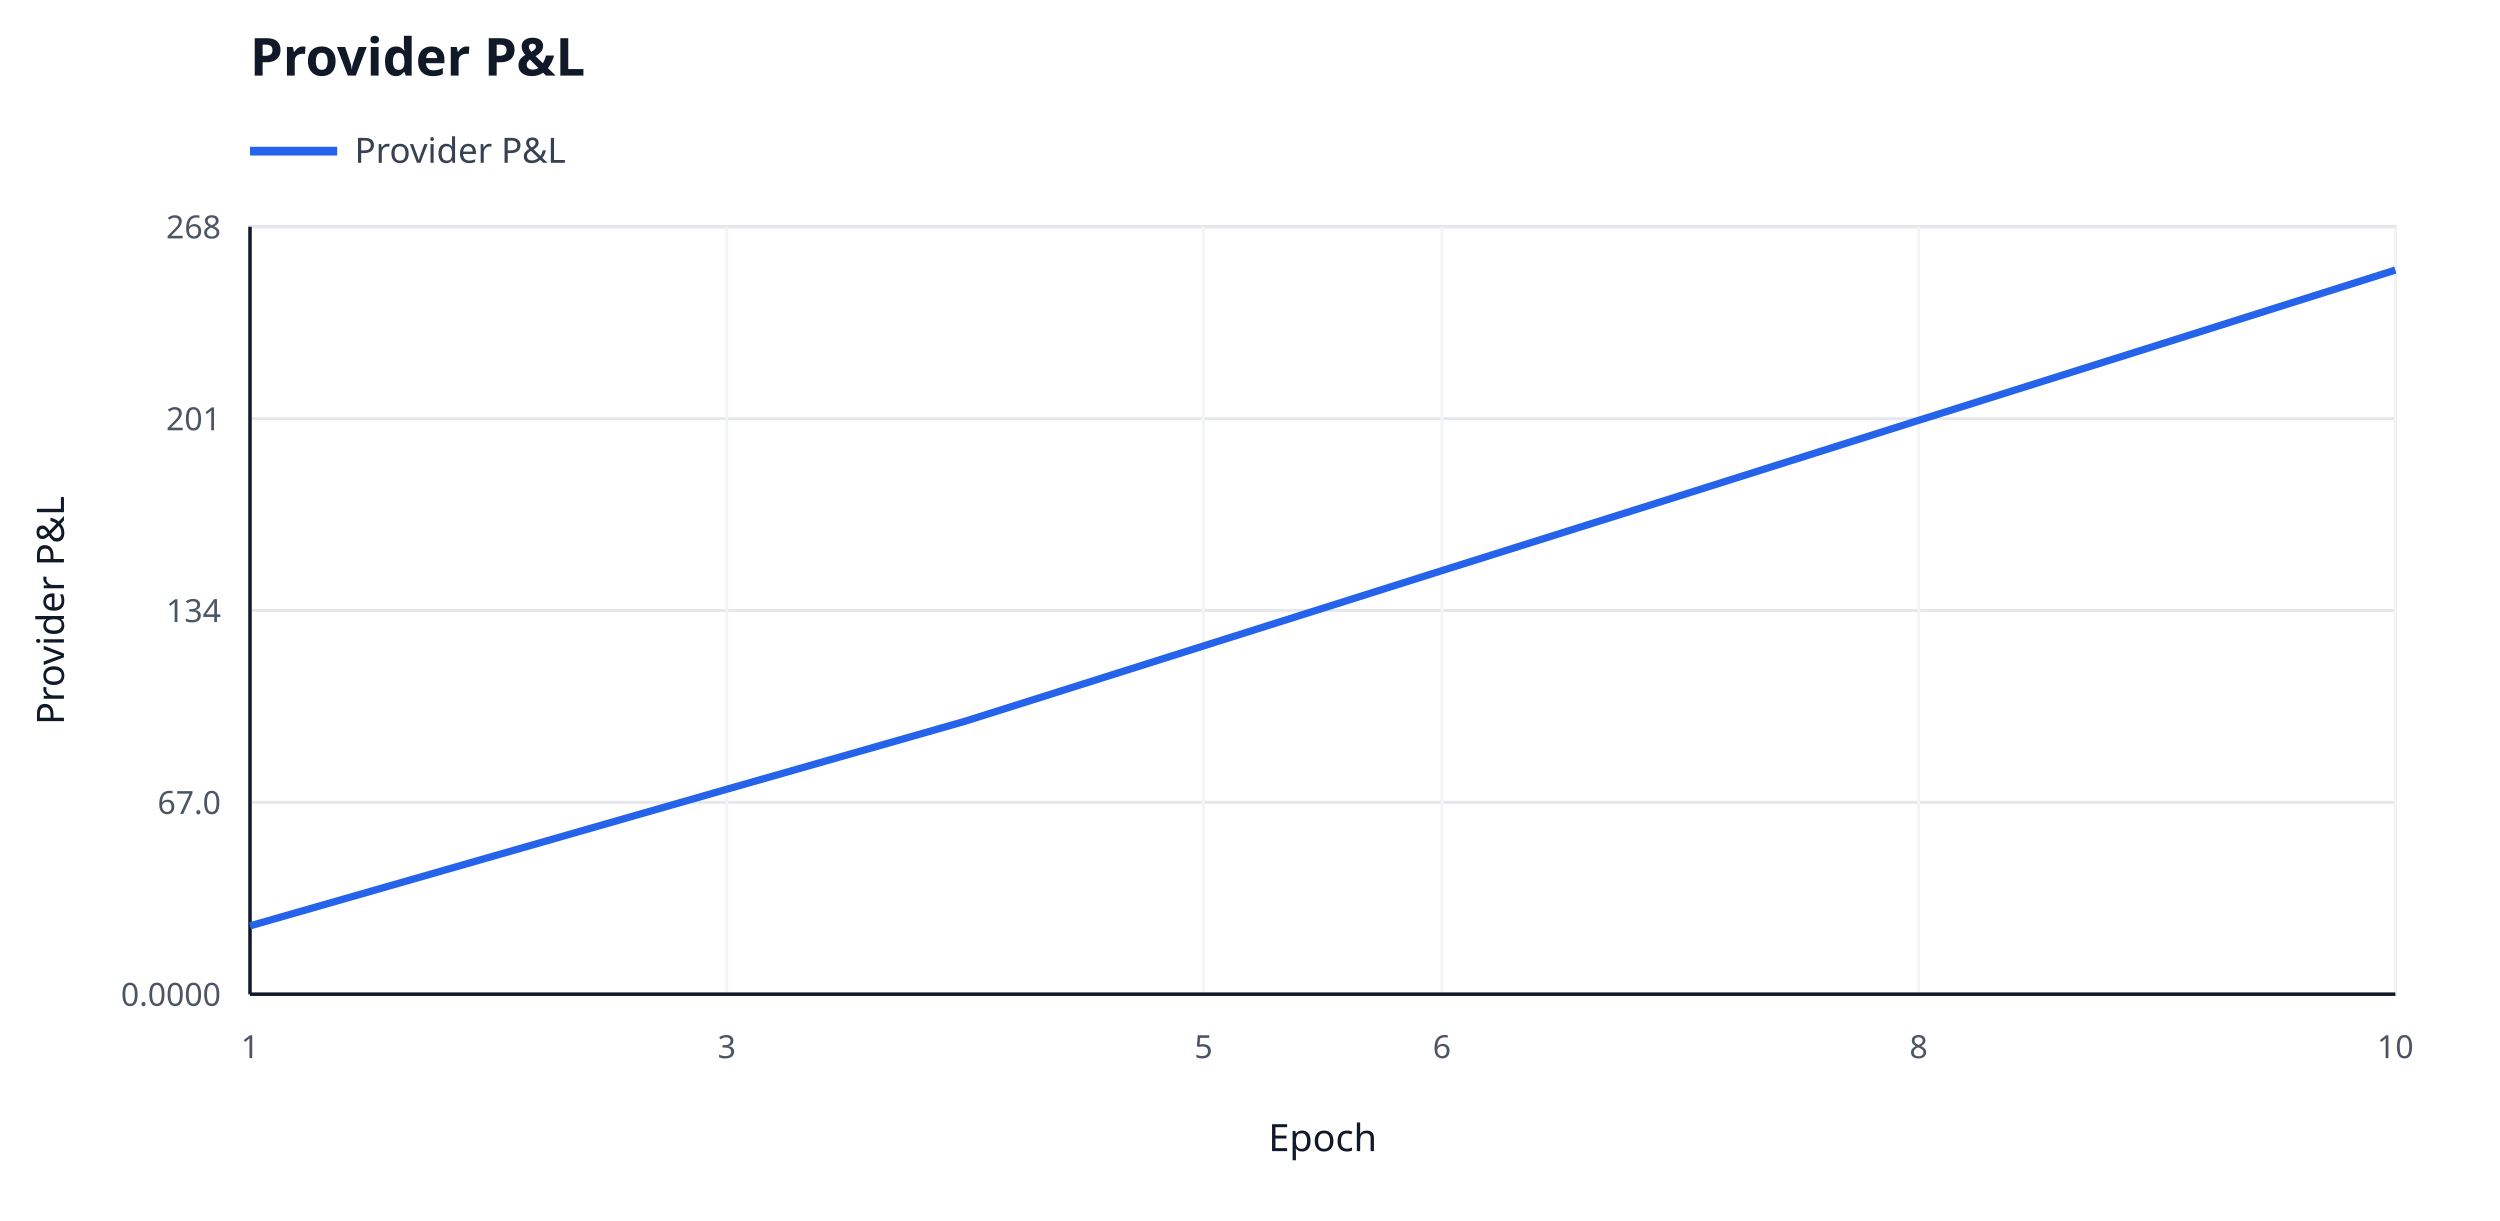
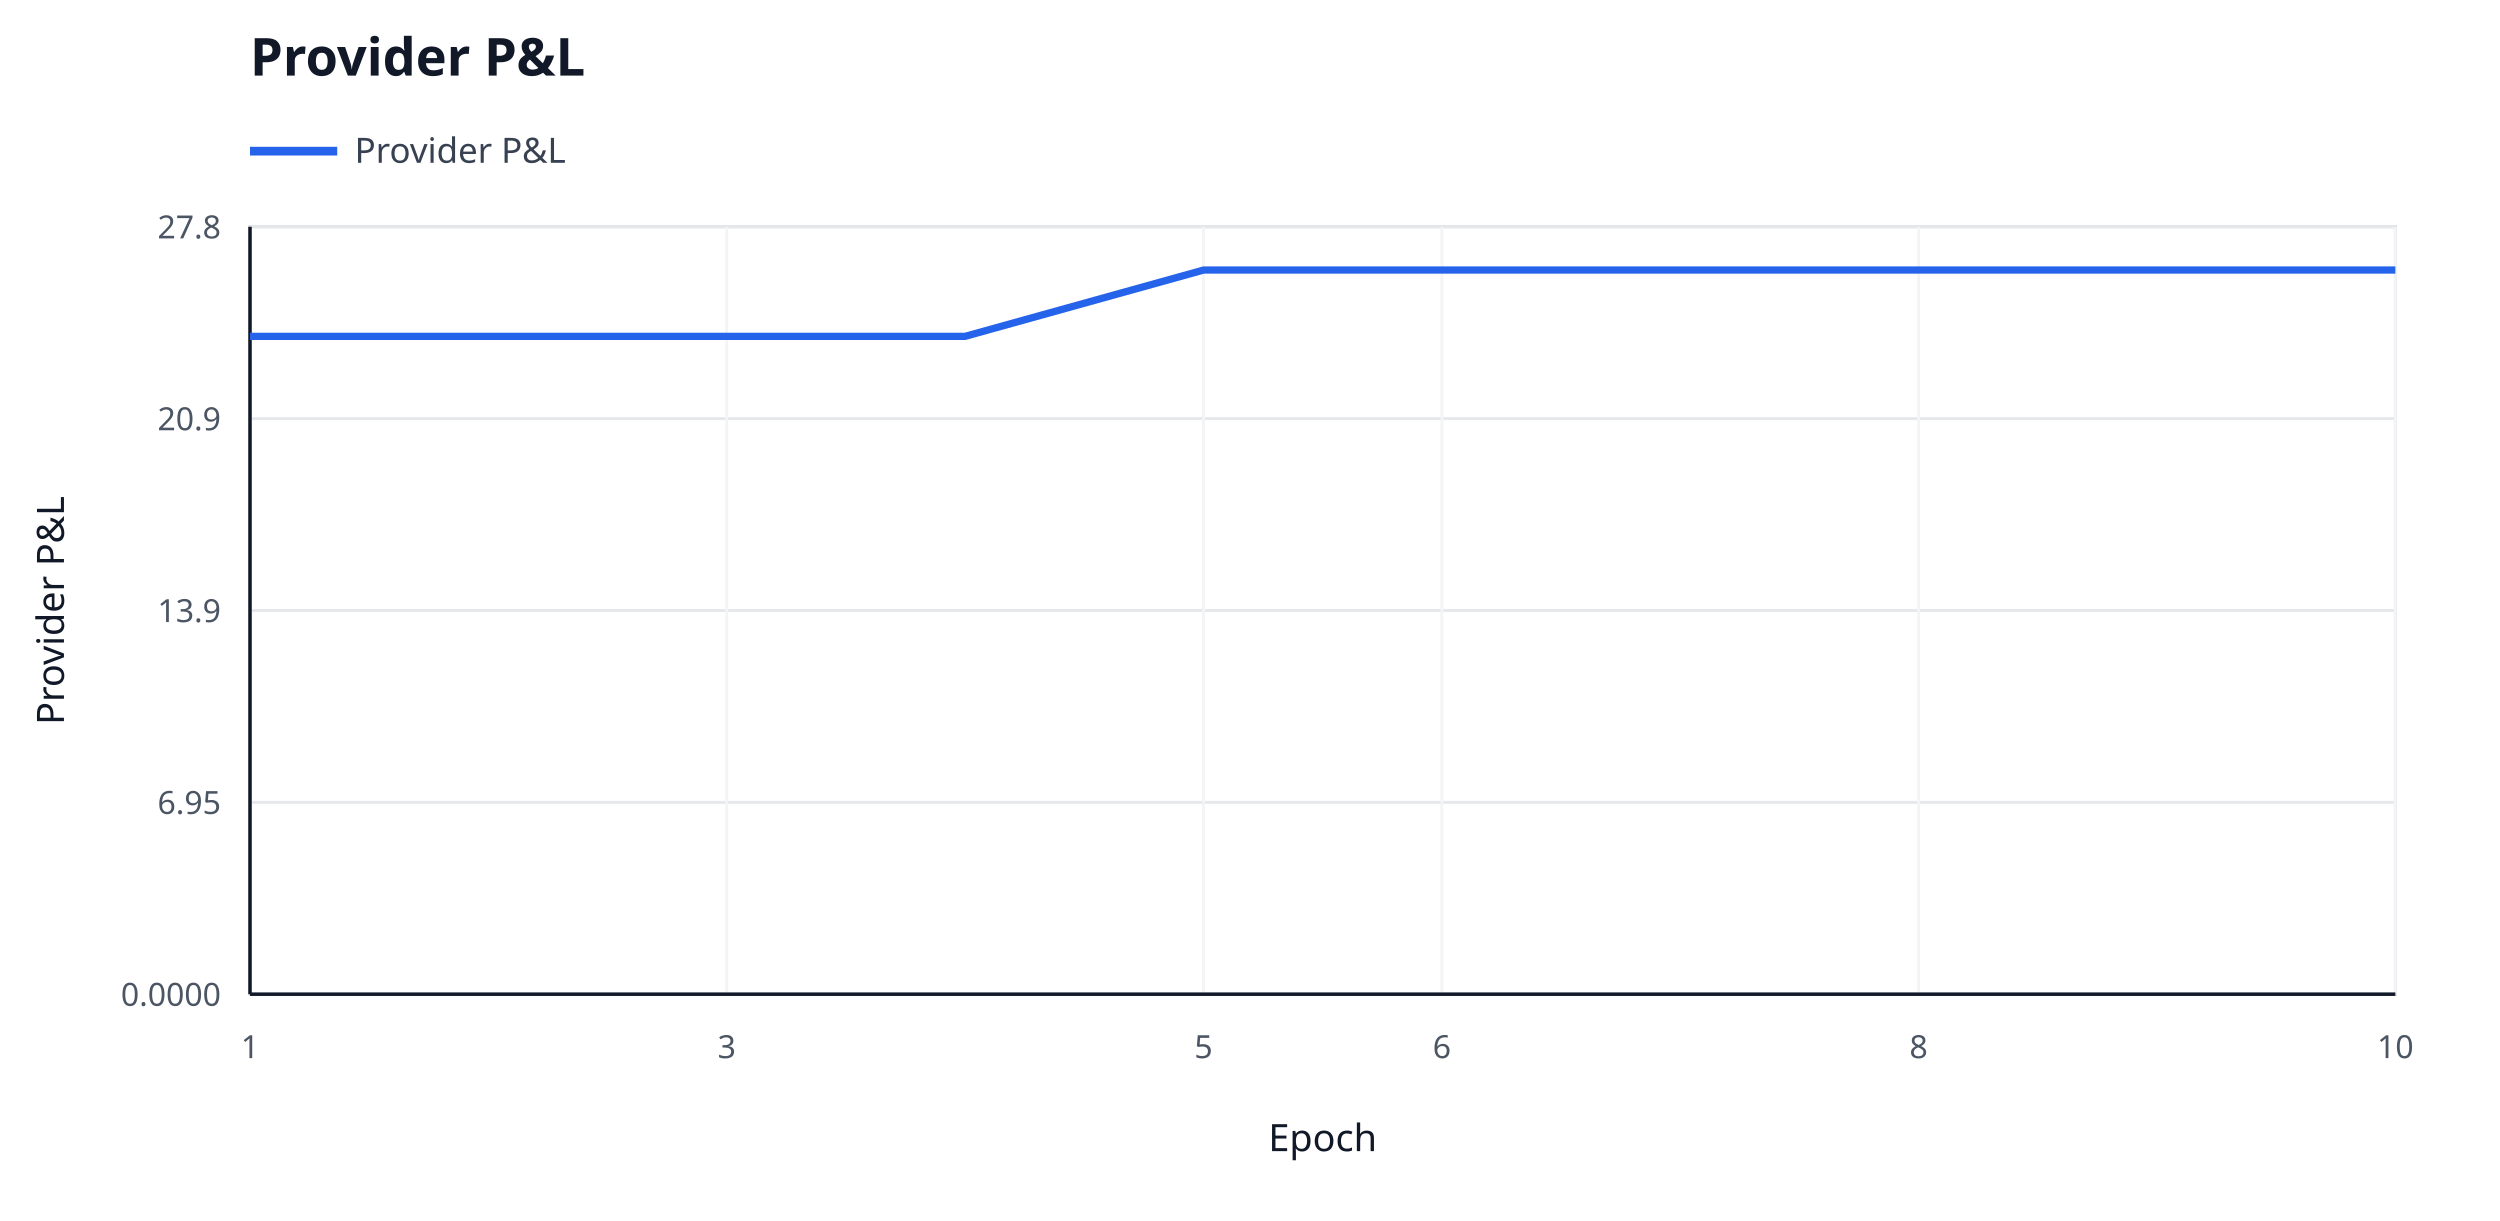
<svg xmlns="http://www.w3.org/2000/svg" width="860" height="420" viewBox="0 0 860 420">
  <rect width="100%" height="100%" fill="#ffffff" />
  <text x="86" y="26" font-family="sans-serif" font-size="18" font-weight="700" fill="#111827">Provider P&amp;L</text>
  <line x1="86" y1="52" x2="116" y2="52" stroke="#2563eb" stroke-width="3" />
  <text x="122" y="56" font-family="sans-serif" font-size="12" fill="#374151">Provider P&amp;L</text>
  <rect x="86" y="78" width="738" height="264" fill="#ffffff" stroke="#d1d5db" />
  <line x1="86" y1="342.0" x2="824" y2="342.0" stroke="#e5e7eb" stroke-width="1" />
  <text x="76" y="346.0" font-family="sans-serif" font-size="11" text-anchor="end" fill="#4b5563">0.0000</text>
  <line x1="86" y1="276.0" x2="824" y2="276.0" stroke="#e5e7eb" stroke-width="1" />
-   <text x="76" y="280.0" font-family="sans-serif" font-size="11" text-anchor="end" fill="#4b5563">67.0</text>
+   <text x="76" y="280.0" font-family="sans-serif" font-size="11" text-anchor="end" fill="#4b5563">6.95</text>
  <line x1="86" y1="210.0" x2="824" y2="210.0" stroke="#e5e7eb" stroke-width="1" />
-   <text x="76" y="214.0" font-family="sans-serif" font-size="11" text-anchor="end" fill="#4b5563">134</text>
+   <text x="76" y="214.0" font-family="sans-serif" font-size="11" text-anchor="end" fill="#4b5563">13.9</text>
  <line x1="86" y1="144.0" x2="824" y2="144.0" stroke="#e5e7eb" stroke-width="1" />
-   <text x="76" y="148.0" font-family="sans-serif" font-size="11" text-anchor="end" fill="#4b5563">201</text>
+   <text x="76" y="148.0" font-family="sans-serif" font-size="11" text-anchor="end" fill="#4b5563">20.9</text>
  <line x1="86" y1="78.0" x2="824" y2="78.0" stroke="#e5e7eb" stroke-width="1" />
-   <text x="76" y="82.0" font-family="sans-serif" font-size="11" text-anchor="end" fill="#4b5563">268</text>
+   <text x="76" y="82.0" font-family="sans-serif" font-size="11" text-anchor="end" fill="#4b5563">27.8</text>
  <line x1="86.0" y1="78" x2="86.0" y2="342" stroke="#f3f4f6" stroke-width="1" />
  <text x="86.0" y="364" font-family="sans-serif" font-size="11" text-anchor="middle" fill="#4b5563">1</text>
  <line x1="250.0" y1="78" x2="250.0" y2="342" stroke="#f3f4f6" stroke-width="1" />
  <text x="250.0" y="364" font-family="sans-serif" font-size="11" text-anchor="middle" fill="#4b5563">3</text>
  <line x1="414.0" y1="78" x2="414.0" y2="342" stroke="#f3f4f6" stroke-width="1" />
  <text x="414.0" y="364" font-family="sans-serif" font-size="11" text-anchor="middle" fill="#4b5563">5</text>
  <line x1="496.0" y1="78" x2="496.0" y2="342" stroke="#f3f4f6" stroke-width="1" />
  <text x="496.0" y="364" font-family="sans-serif" font-size="11" text-anchor="middle" fill="#4b5563">6</text>
  <line x1="660.0" y1="78" x2="660.0" y2="342" stroke="#f3f4f6" stroke-width="1" />
  <text x="660.0" y="364" font-family="sans-serif" font-size="11" text-anchor="middle" fill="#4b5563">8</text>
  <line x1="824.0" y1="78" x2="824.0" y2="342" stroke="#f3f4f6" stroke-width="1" />
  <text x="824.0" y="364" font-family="sans-serif" font-size="11" text-anchor="middle" fill="#4b5563">10</text>
  <line x1="86" y1="342" x2="824" y2="342" stroke="#111827" stroke-width="1.2" />
  <line x1="86" y1="78" x2="86" y2="342" stroke="#111827" stroke-width="1.2" />
  <text x="455.0" y="396" font-family="sans-serif" font-size="13" text-anchor="middle" fill="#111827">Epoch</text>
  <text transform="translate(22 210.0) rotate(-90)" font-family="sans-serif" font-size="13" text-anchor="middle" fill="#111827">Provider P&amp;L</text>
-   <polyline fill="none" stroke="#2563eb" stroke-width="2.5" points="86.0,318.5 168.0,295.0 250.0,271.5 332.0,248.1 414.0,222.2 496.0,196.3 578.0,170.5 660.0,144.6 742.0,118.8 824.0,92.9" />
+   <polyline fill="none" stroke="#2563eb" stroke-width="2.5" points="86.0,115.7 168.0,115.7 250.0,115.7 332.0,115.7 414.0,92.9 496.0,92.9 578.0,92.9 660.0,92.9 742.0,92.9 824.0,92.9" />
</svg>
